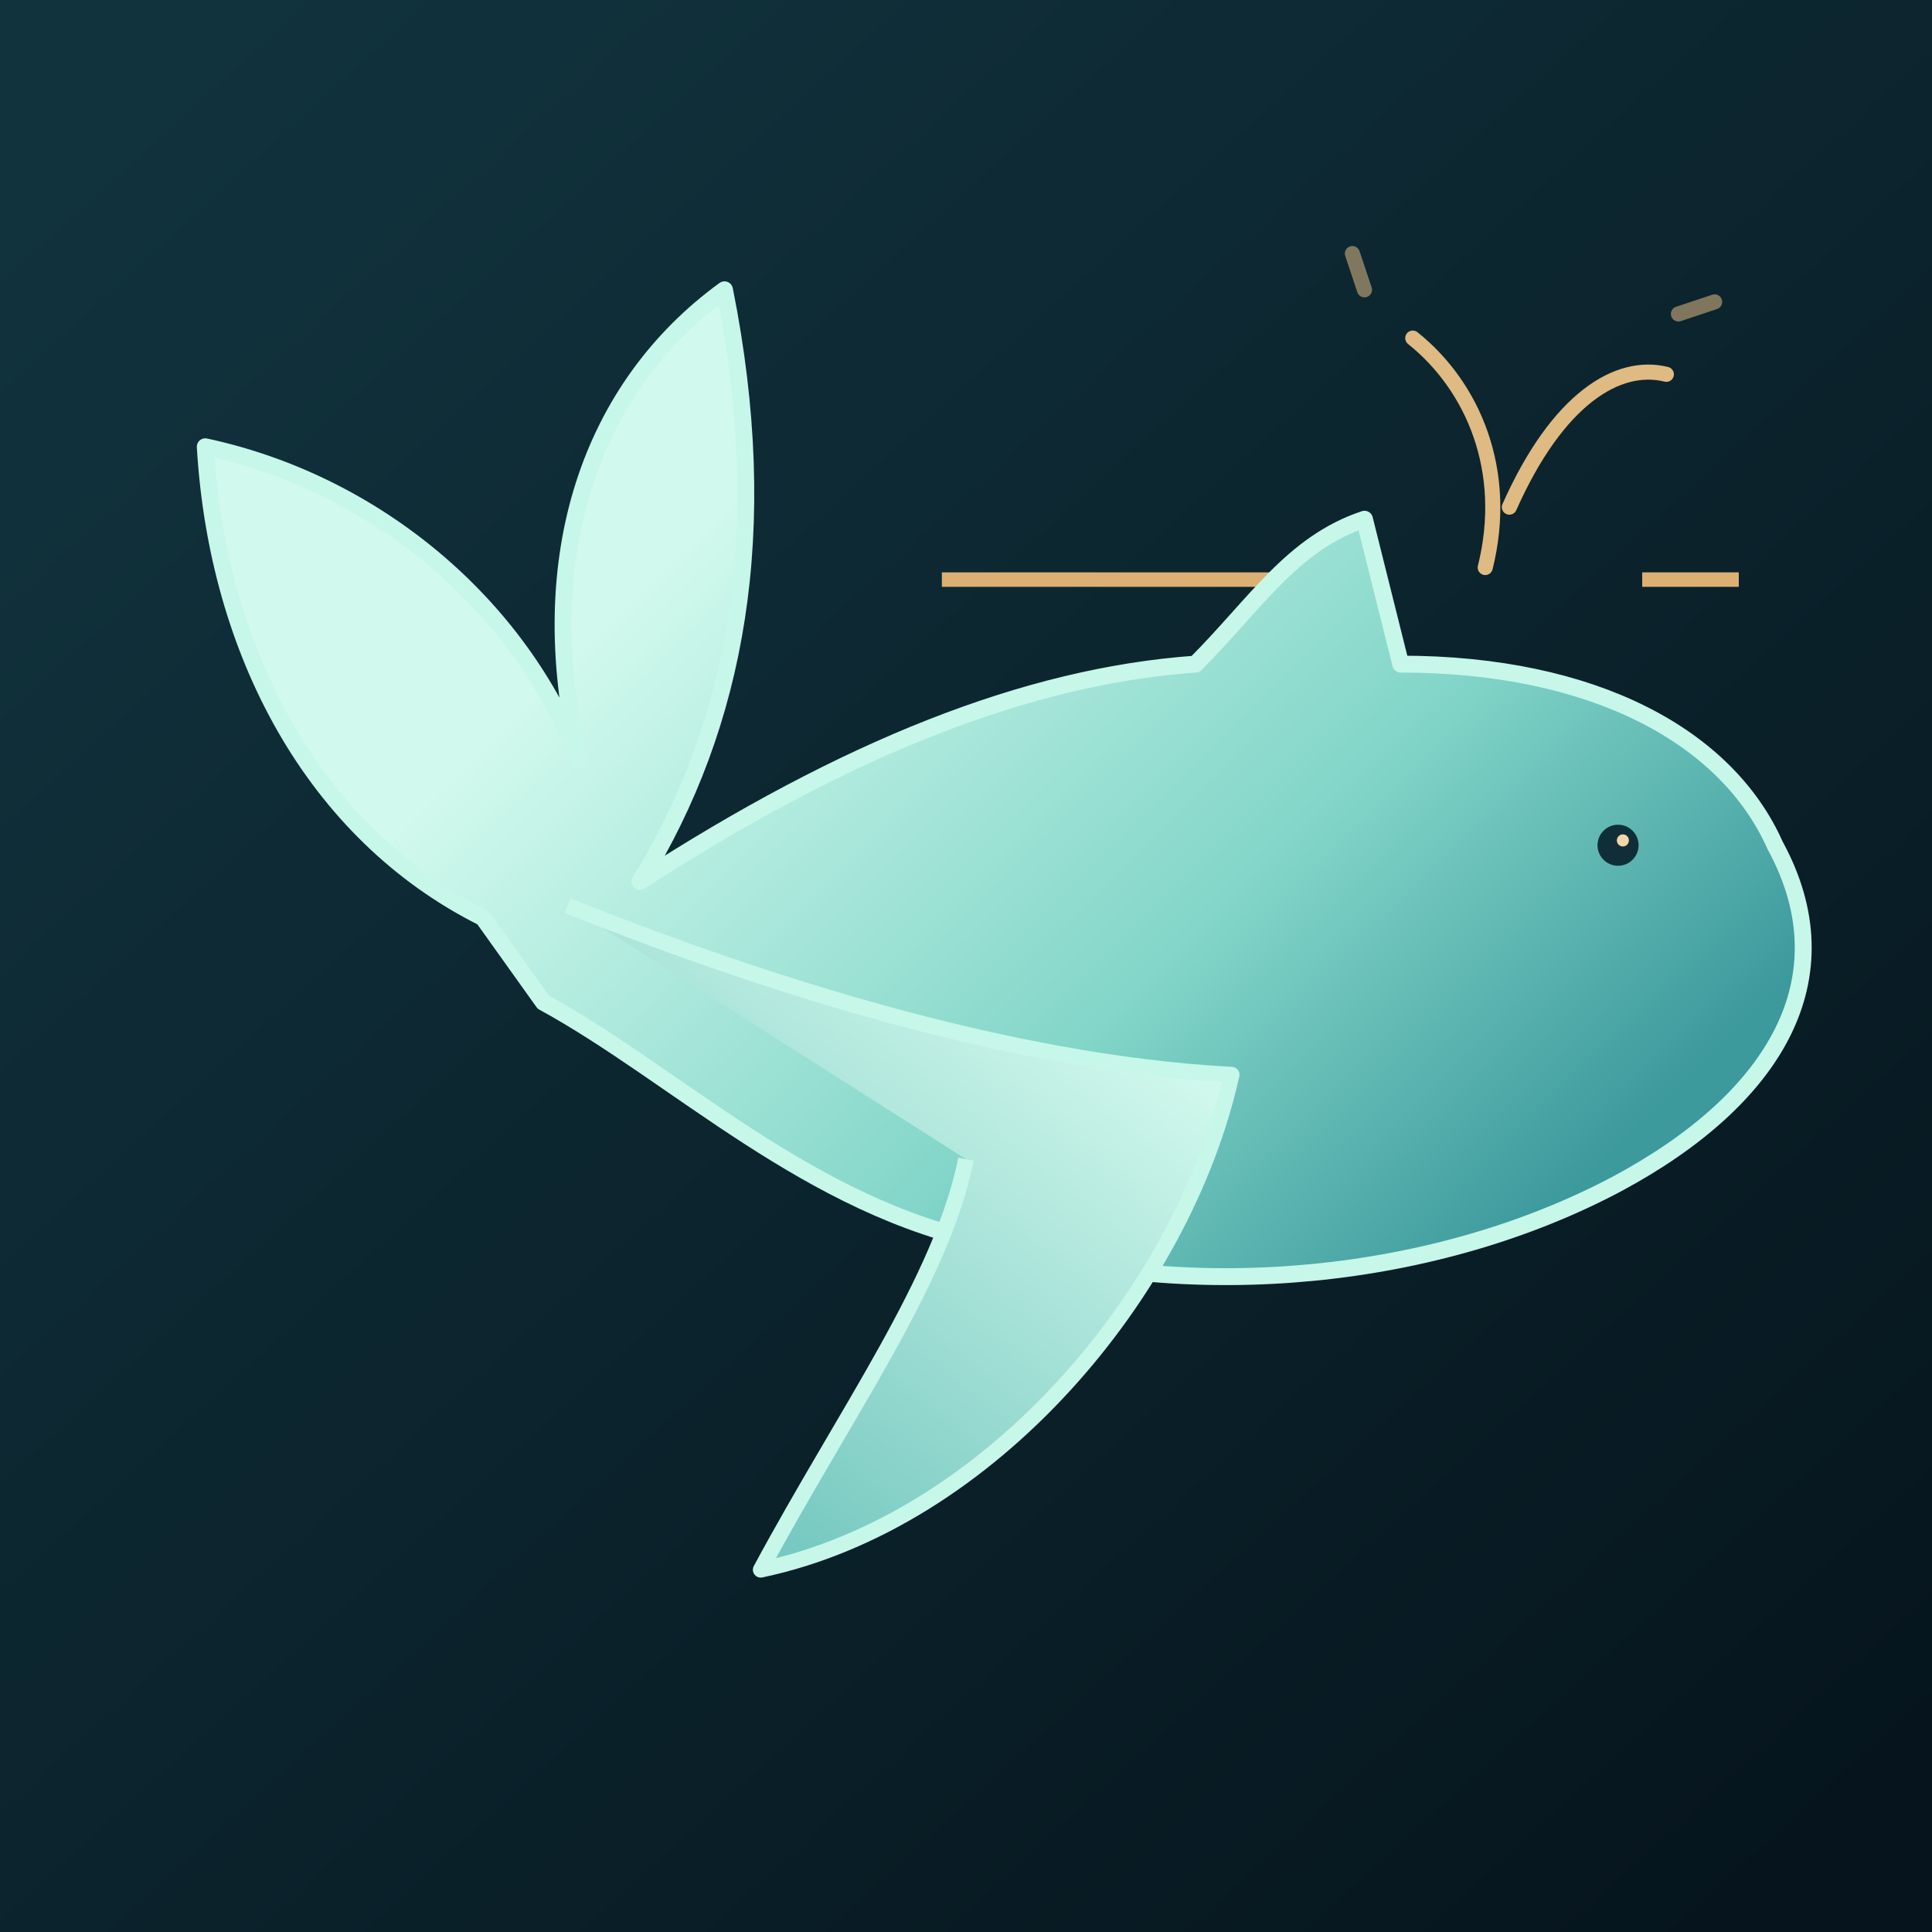
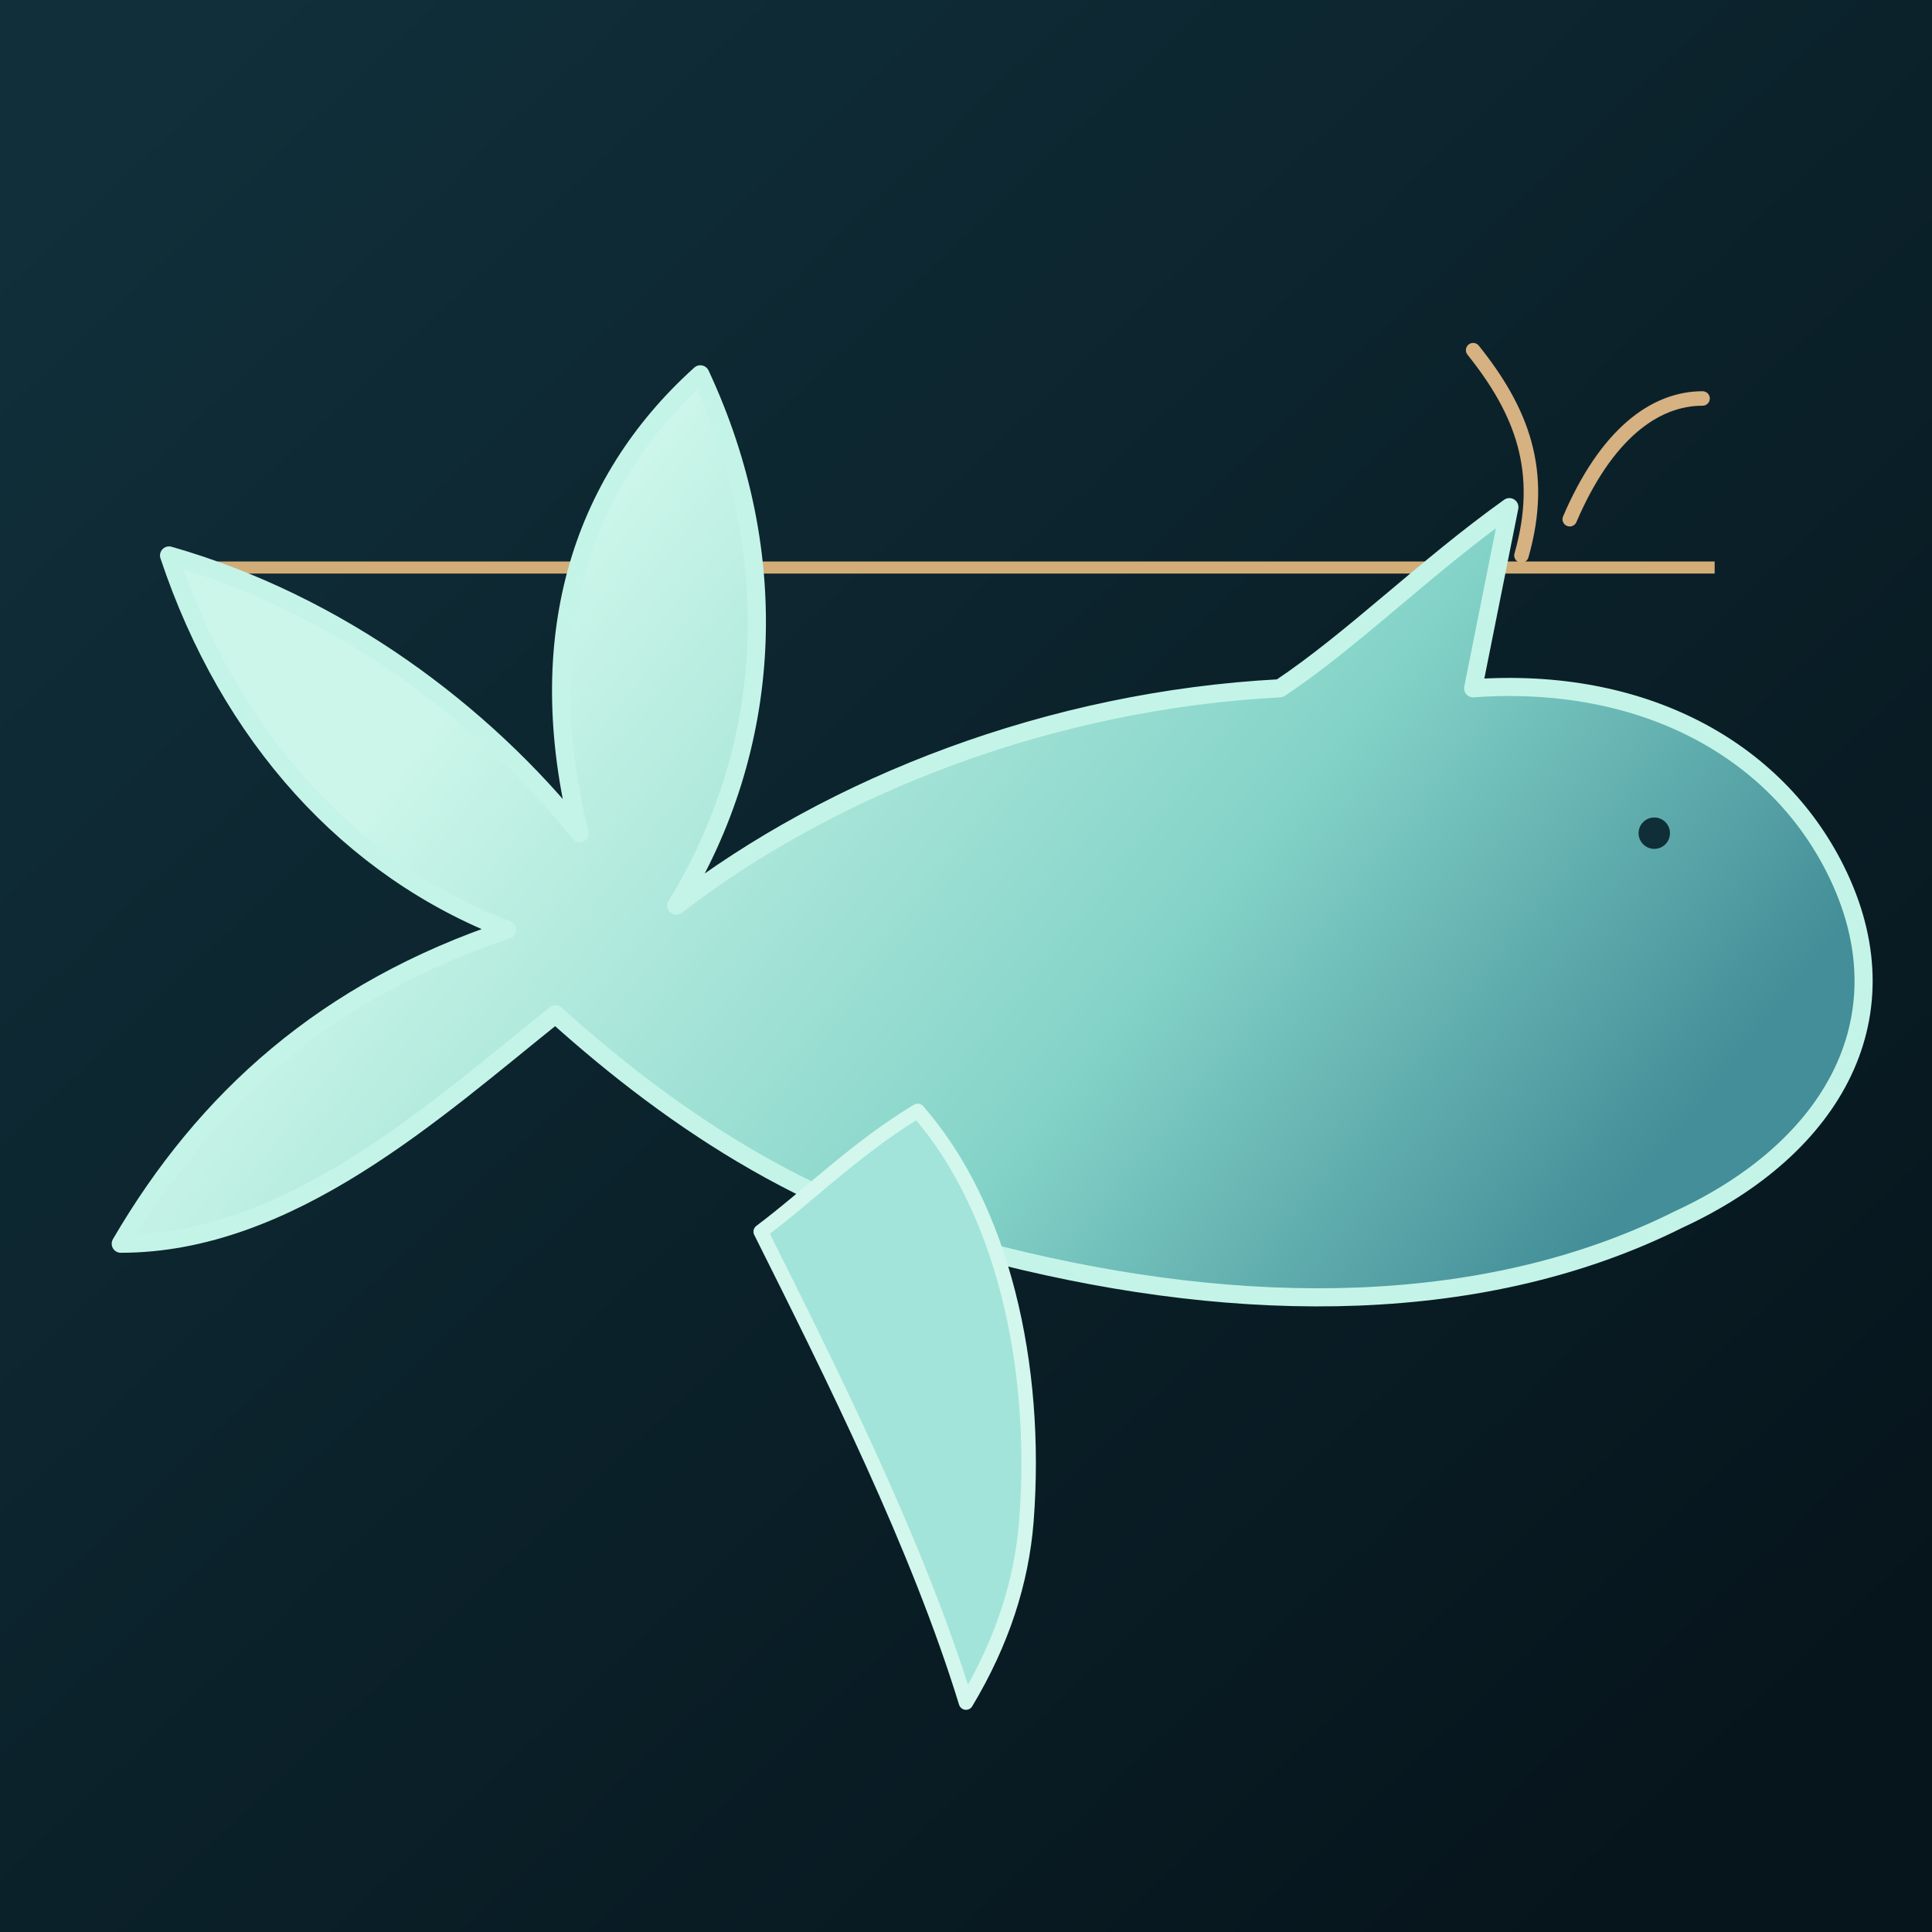
<svg xmlns="http://www.w3.org/2000/svg" viewBox="0 0 160 160" fill="none">
  <defs>
-     <linearGradient id="sea" x1="12" y1="8" x2="147" y2="156" gradientUnits="userSpaceOnUse">
-       <stop stop-color="#11333e" />
-       <stop offset="1" stop-color="#06151d" />
+     <linearGradient id="sea" x1="12" y1="8" x2="148" y2="152" gradientUnits="userSpaceOnUse">
+       <stop stop-color="#102f3a" />
+       <stop offset="1" stop-color="#06141b" />
    </linearGradient>
-     <linearGradient id="body" x1="53" y1="49" x2="116" y2="113" gradientUnits="userSpaceOnUse">
-       <stop stop-color="#d1f9ed" />
-       <stop offset=".58" stop-color="#83d6c9" />
-       <stop offset="1" stop-color="#3c999c" />
-     </linearGradient>
-     <linearGradient id="fin" x1="100" y1="87" x2="67" y2="129" gradientUnits="userSpaceOnUse">
-       <stop stop-color="#d5faee" />
-       <stop offset="1" stop-color="#77c9c1" />
+     <linearGradient id="body" x1="48" y1="45" x2="128" y2="108" gradientUnits="userSpaceOnUse">
+       <stop stop-color="#cbf6e9" />
+       <stop offset=".58" stop-color="#84d3c8" />
+       <stop offset="1" stop-color="#438e98" />
    </linearGradient>
  </defs>
-   <path fill="url(#sea)" d="M0 0H160V160H0Z" />
-   <path class="surface" d="M21 48H37M78 48H109M136 48H144" stroke="#dcaf72" stroke-width="1.2" />
-   <path d="M40 76C26 69 18 54 17 37C31 40 43 50 48 63C44 46 49 32 60 24C64 44 61 60 53 73C70 62 85 56 99 55C104 50 107 45 113 43L116 55C132 55 143 61 147 70C153 81 147 91 134 98C119 106 99 108 82 103C67 100 56 89 45 83L40 76Z" fill="url(#body)" stroke="#c6f7e9" stroke-width="1.4" stroke-linejoin="round" />
-   <path d="M47 75C62 81 83 88 102 89C98 107 82 126 63 130C70 117 78 106 80 96" fill="url(#fin)" stroke="#c6f7e9" stroke-width="1.3" stroke-linejoin="round" />
-   <circle cx="134" cy="70" r="1.7" fill="#102e38" />
-   <circle cx="134.4" cy="69.6" r=".5" fill="#f3d6a8" />
-   <g class="breath" stroke="#dfba83" stroke-width="1.25" stroke-linecap="round">
-     <path d="M123 47C125 39 122 32 117 28M125 42C129 33 134 30 138 31" />
-     <path d="M113 24L112 21M139 26L142 25" opacity=".55" />
-   </g>
+   <path fill="url(#sea)" d="M0 0h160v160H0z" />
+   <path d="M18 47h124" stroke="#d3ad78" stroke-width="1" />
+   <path d="M42 77c-13-5-23-16-28-31 14 4 26 13 34 23-4-16 0-29 10-38 7 15 6 31-2 44 13-10 31-17 50-18 6-4 12-10 19-15l-3 15c14-1 25 5 30 15 6 12 0 23-13 29-16 8-36 8-56 3-15-3-27-11-37-20-10 8-22 19-36 19 7-12 17-21 32-26Z" fill="url(#body)" stroke="#c4f4e8" stroke-width="1.5" stroke-linejoin="round" />
+   <path d="M76 92c7 8 10 21 9 34-.4 5-2 10-5 15-4-13-11-27-17-39 4-3 8-7 13-10Z" fill="#a2e4d9" stroke="#d3f7ed" stroke-width="1.2" stroke-linejoin="round" />
+   <circle cx="137" cy="69" r="1.3" fill="#102e38" />
+   <path d="M126 46c2-7 0-12-4-17m8 14c3-7 7-10 11-10" stroke="#d6b181" stroke-width="1.2" stroke-linecap="round" />
</svg>
